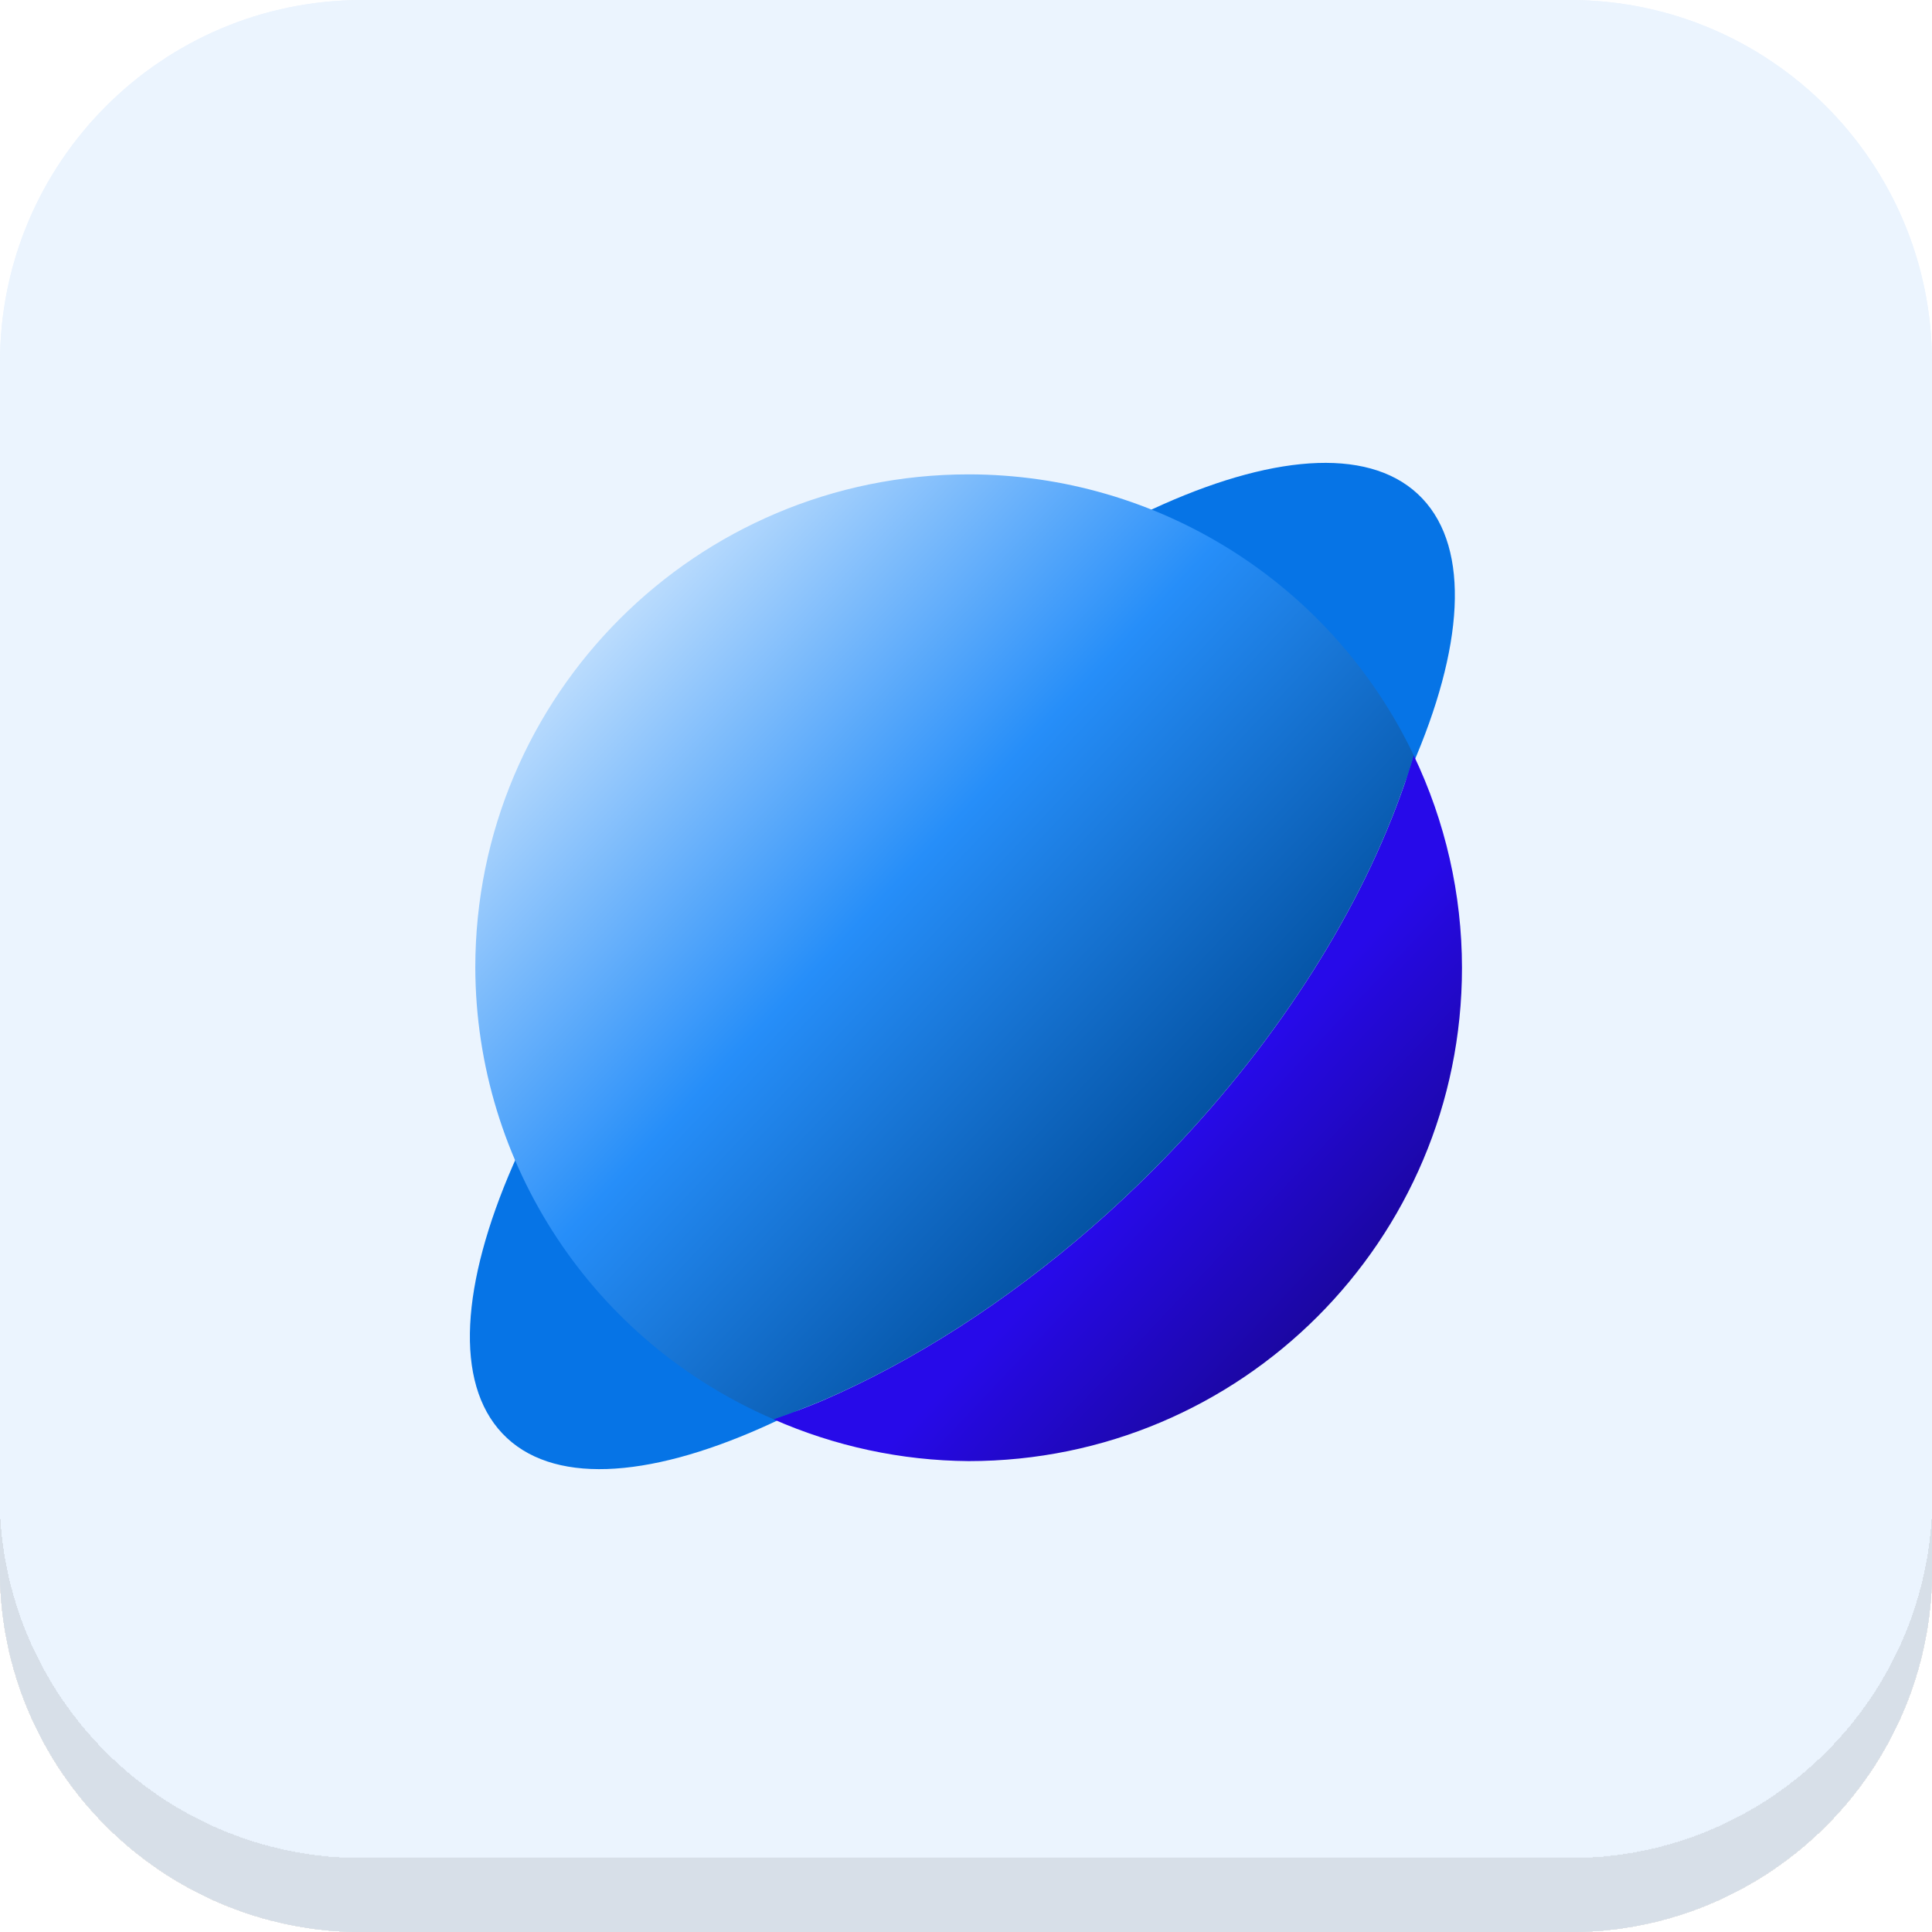
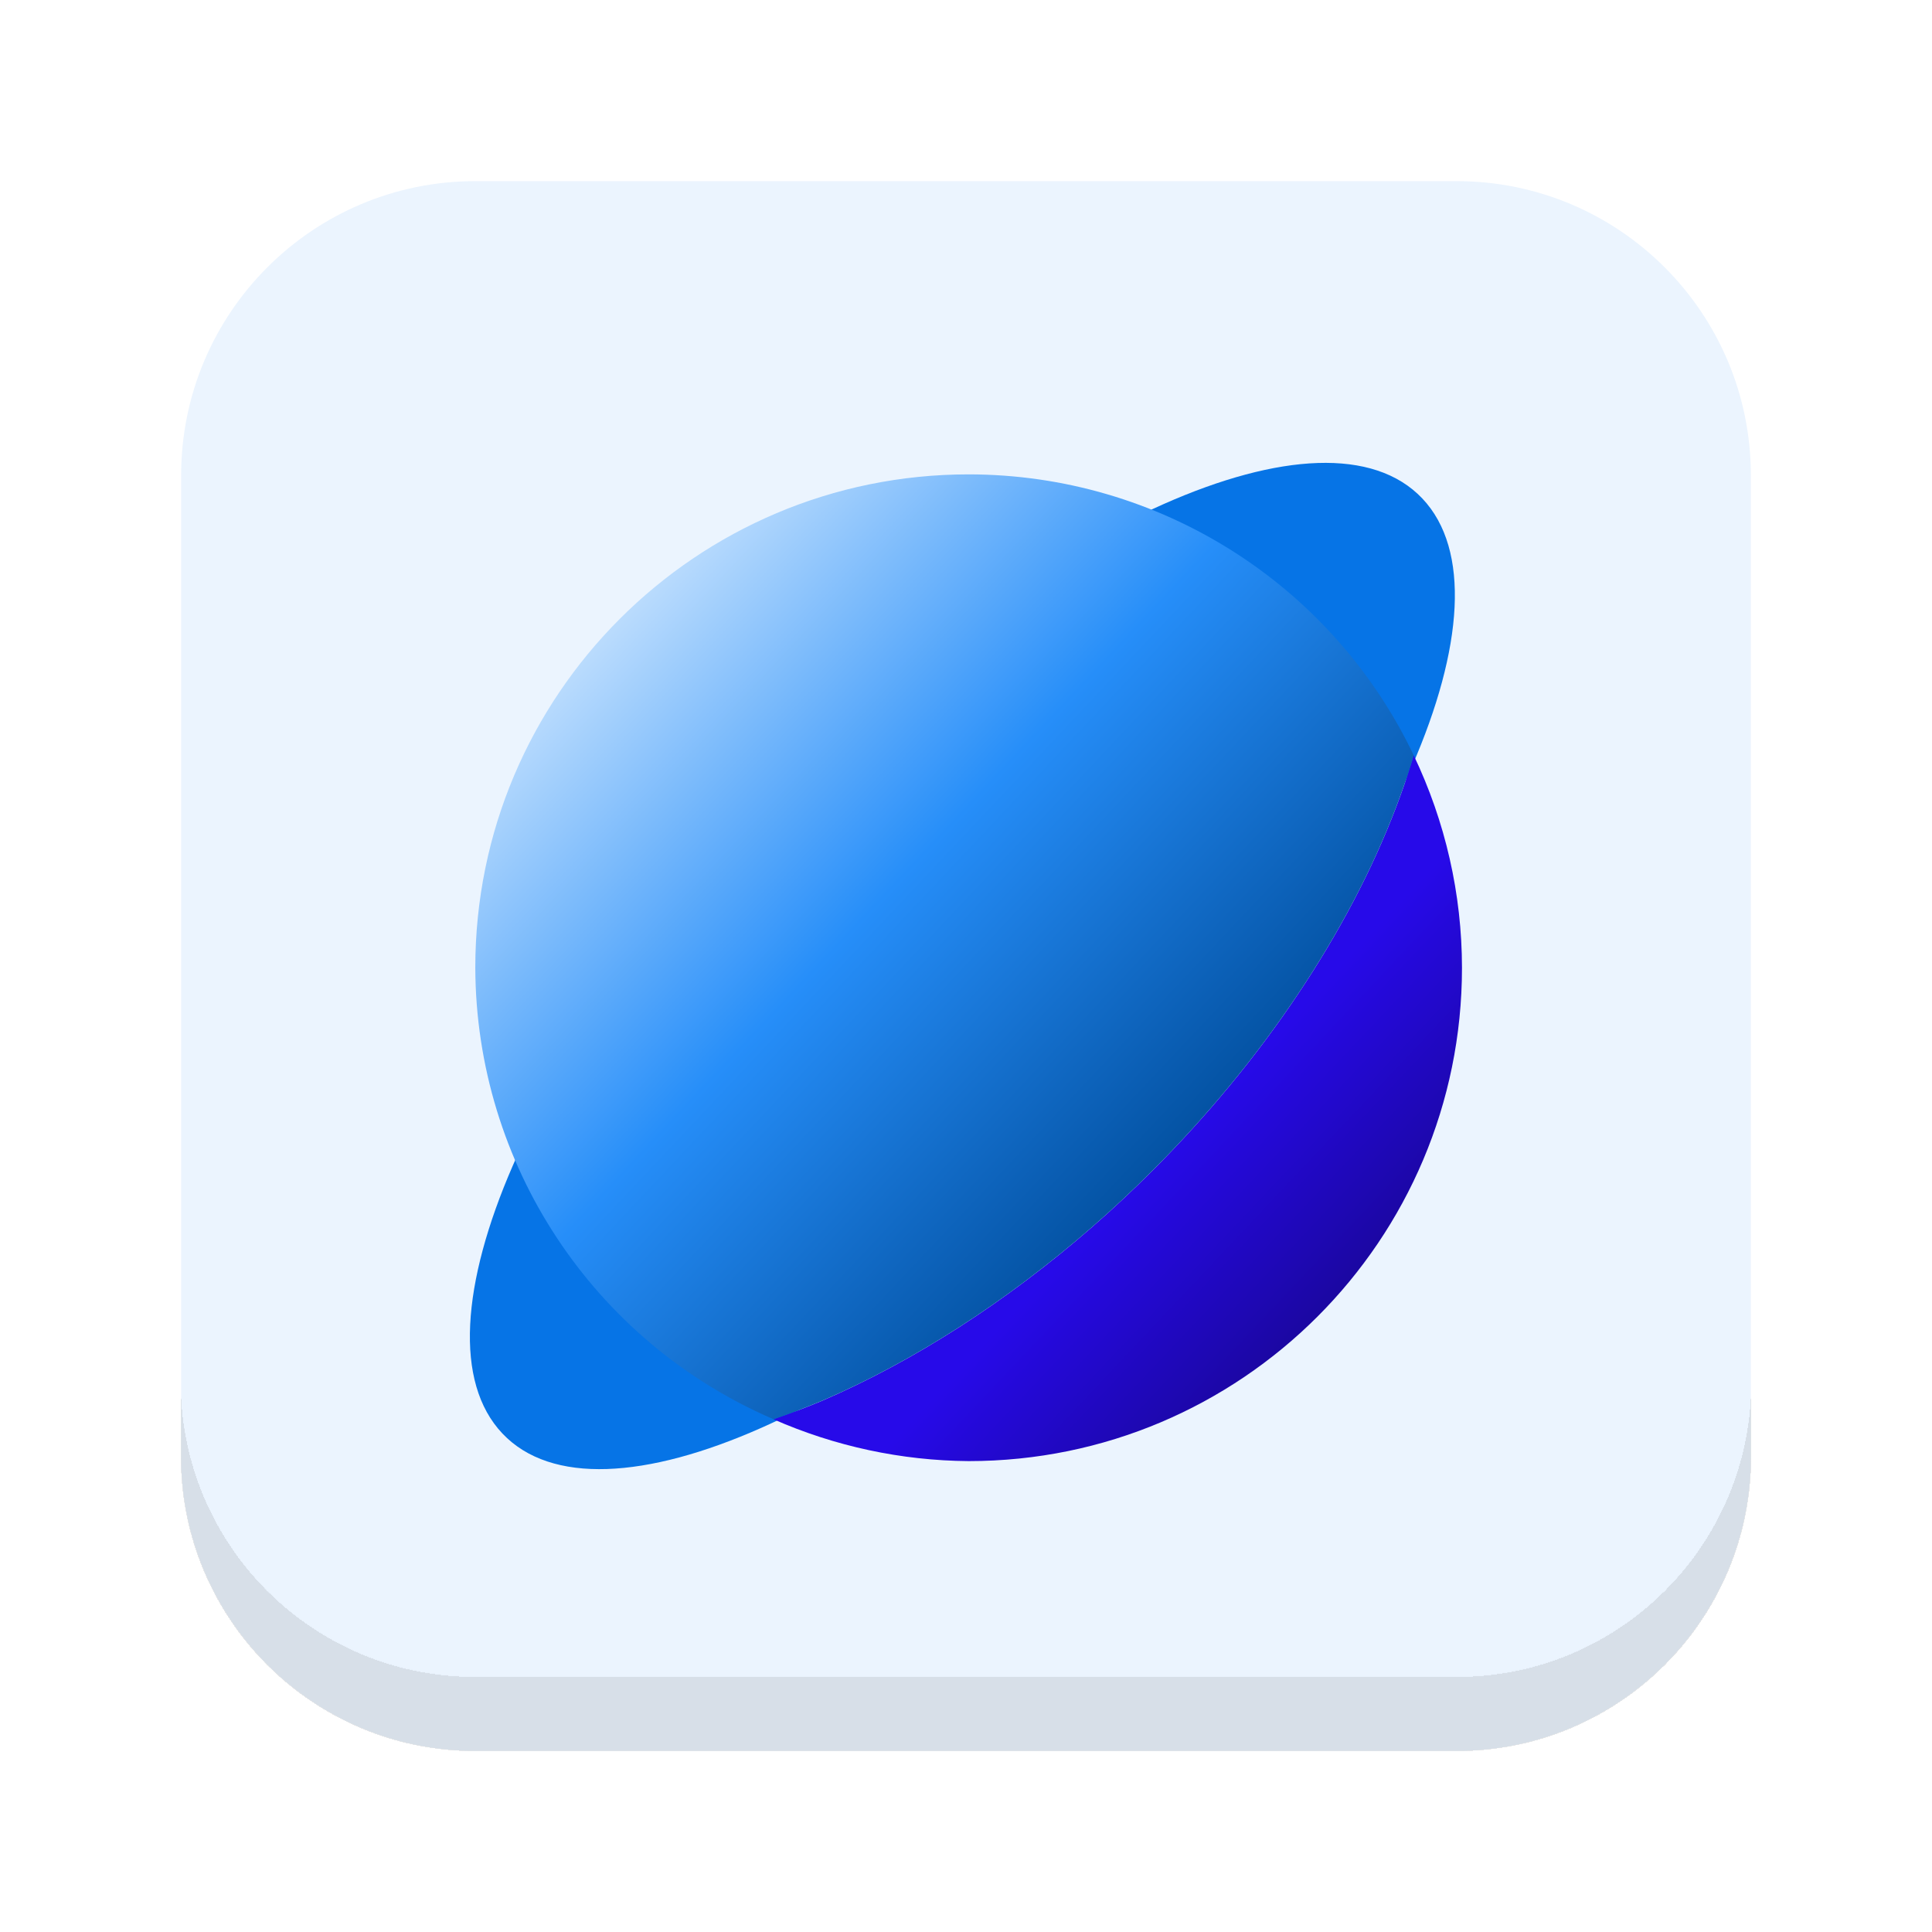
<svg xmlns="http://www.w3.org/2000/svg" xmlns:xlink="http://www.w3.org/1999/xlink" id="svg29" width="128" height="128" version="1.1" viewBox="0 0 128 128" xml:space="preserve">
  <defs id="defs33">
    <linearGradient id="linearGradient3033">
      <stop style="stop-color:#1b07a2;stop-opacity:1" id="stop3029" offset="0" />
      <stop style="stop-color:#270ae9;stop-opacity:1" id="stop3031" offset="1" />
    </linearGradient>
    <linearGradient id="linearGradient1703">
      <stop style="stop-color:#0453a4;stop-opacity:1" id="stop1699" offset="0" />
      <stop style="stop-color:#268ef9;stop-opacity:1" id="stop4723" offset=".497" />
      <stop style="stop-color:#bbdcfd;stop-opacity:1" id="stop1701" offset="1" />
    </linearGradient>
    <linearGradient id="linearGradient1705" x1="85.519" x2="26.766" y1="82.689" y2="27.407" gradientTransform="translate(0.1951219,-0.1951219)" gradientUnits="userSpaceOnUse" xlink:href="#linearGradient1703" />
    <linearGradient id="linearGradient3035" x1="102.425" x2="85.296" y1="98.825" y2="82.693" gradientTransform="translate(0.1951219,-0.1951219)" gradientUnits="userSpaceOnUse" xlink:href="#linearGradient3033" />
    <filter id="filter0_i_321_34" width="104" height="104" x="12" y="12" color-interpolation-filters="sRGB" filterUnits="userSpaceOnUse">
      <feFlood id="feFlood32" flood-opacity="0" result="BackgroundImageFix" />
      <feBlend id="feBlend34" in="SourceGraphic" in2="BackgroundImageFix" mode="normal" result="shape" />
      <feColorMatrix id="feColorMatrix36" in="SourceAlpha" result="hardAlpha" type="matrix" values="0 0 0 0 0 0 0 0 0 0 0 0 0 0 0 0 0 0 127 0" />
      <feOffset id="feOffset38" dy="-4" />
      <feComposite id="feComposite40" in2="hardAlpha" k2="-1" k3="1" operator="arithmetic" />
      <feColorMatrix id="feColorMatrix42" type="matrix" values="0 0 0 0 0.176 0 0 0 0 0.176 0 0 0 0 0.176 0 0 0 0.1 0" />
      <feBlend id="feBlend44" in2="shape" mode="normal" result="effect1_innerShadow_321_34" />
    </filter>
    <filter id="filter1_i_321_34" width="35" height="35" x="68" y="25" color-interpolation-filters="sRGB" filterUnits="userSpaceOnUse">
      <feFlood id="feFlood47" flood-opacity="0" result="BackgroundImageFix" />
      <feBlend id="feBlend49" in="SourceGraphic" in2="BackgroundImageFix" mode="normal" result="shape" />
      <feColorMatrix id="feColorMatrix51" in="SourceAlpha" result="hardAlpha" type="matrix" values="0 0 0 0 0 0 0 0 0 0 0 0 0 0 0 0 0 0 127 0" />
      <feOffset id="feOffset53" dy="-4" />
      <feComposite id="feComposite55" in2="hardAlpha" k2="-1" k3="1" operator="arithmetic" />
      <feColorMatrix id="feColorMatrix57" type="matrix" values="0 0 0 0 0.176 0 0 0 0 0.176 0 0 0 0 0.176 0 0 0 0.1 0" />
      <feBlend id="feBlend59" in2="shape" mode="normal" result="effect1_innerShadow_321_34" />
    </filter>
    <filter id="filter2_ii_321_34" width="35" height="77" x="27" y="25" color-interpolation-filters="sRGB" filterUnits="userSpaceOnUse">
      <feFlood id="feFlood62" flood-opacity="0" result="BackgroundImageFix" />
      <feBlend id="feBlend64" in="SourceGraphic" in2="BackgroundImageFix" mode="normal" result="shape" />
      <feColorMatrix id="feColorMatrix66" in="SourceAlpha" result="hardAlpha" type="matrix" values="0 0 0 0 0 0 0 0 0 0 0 0 0 0 0 0 0 0 127 0" />
      <feMorphology id="feMorphology68" in="SourceAlpha" operator="erode" radius="1" result="effect1_innerShadow_321_34" />
      <feOffset id="feOffset70" dy="1" />
      <feComposite id="feComposite72" in2="hardAlpha" k2="-1" k3="1" operator="arithmetic" />
      <feColorMatrix id="feColorMatrix74" type="matrix" values="0 0 0 0 0.941 0 0 0 0 0.941 0 0 0 0 0.949 0 0 0 0.4 0" />
      <feBlend id="feBlend76" in2="shape" mode="normal" result="effect1_innerShadow_321_34" />
      <feColorMatrix id="feColorMatrix78" in="SourceAlpha" result="hardAlpha" type="matrix" values="0 0 0 0 0 0 0 0 0 0 0 0 0 0 0 0 0 0 127 0" />
      <feOffset id="feOffset80" dy="-4" />
      <feComposite id="feComposite82" in2="hardAlpha" k2="-1" k3="1" operator="arithmetic" />
      <feColorMatrix id="feColorMatrix84" type="matrix" values="0 0 0 0 0.176 0 0 0 0 0.176 0 0 0 0 0.176 0 0 0 0.1 0" />
      <feBlend id="feBlend86" in2="effect1_innerShadow_321_34" mode="normal" result="effect2_innerShadow_321_34" />
    </filter>
    <filter id="filter3_i_321_34" width="35" height="35" x="68" y="66" color-interpolation-filters="sRGB" filterUnits="userSpaceOnUse">
      <feFlood id="feFlood89" flood-opacity="0" result="BackgroundImageFix" />
      <feBlend id="feBlend91" in="SourceGraphic" in2="BackgroundImageFix" mode="normal" result="shape" />
      <feColorMatrix id="feColorMatrix93" in="SourceAlpha" result="hardAlpha" type="matrix" values="0 0 0 0 0 0 0 0 0 0 0 0 0 0 0 0 0 0 127 0" />
      <feOffset id="feOffset95" dy="-4" />
      <feComposite id="feComposite97" in2="hardAlpha" k2="-1" k3="1" operator="arithmetic" />
      <feColorMatrix id="feColorMatrix99" type="matrix" values="0 0 0 0 0.176 0 0 0 0 0.176 0 0 0 0 0.176 0 0 0 0.1 0" />
      <feBlend id="feBlend101" in2="shape" mode="normal" result="effect1_innerShadow_321_34" />
    </filter>
    <linearGradient id="paint0_linear_321_34" x1="64" x2="64" y1="12" y2="116" gradientUnits="userSpaceOnUse">
      <stop id="stop104" stop-color="#2D2D2D" stop-opacity="0" />
      <stop id="stop106" offset="1" stop-color="#2D2D2D" stop-opacity=".2" />
    </linearGradient>
    <linearGradient id="paint1_linear_321_34" x1="85.5" x2="85.5" y1="25" y2="60" gradientUnits="userSpaceOnUse">
      <stop id="stop109" stop-color="#2D2D2D" stop-opacity="0" />
      <stop id="stop111" offset="1" stop-color="#2D2D2D" stop-opacity=".2" />
    </linearGradient>
    <linearGradient id="paint2_linear_321_34" x1="44.5" x2="44.5" y1="25" y2="101" gradientUnits="userSpaceOnUse">
      <stop id="stop114" stop-color="#2D2D2D" stop-opacity="0" />
      <stop id="stop116" offset="1" stop-color="#2D2D2D" stop-opacity=".2" />
    </linearGradient>
    <linearGradient id="paint3_linear_321_34" x1="85.5" x2="85.5" y1="66" y2="101" gradientUnits="userSpaceOnUse">
      <stop id="stop119" stop-color="#2D2D2D" stop-opacity="0" />
      <stop id="stop121" offset="1" stop-color="#2D2D2D" stop-opacity=".2" />
    </linearGradient>
  </defs>
  <linearGradient id="a" x1="8" x2="120" y1="120" y2="120" gradientUnits="userSpaceOnUse">
    <stop id="stop2" offset="0" stop-color="#1a5fb4" />
    <stop id="stop4" offset=".036" stop-color="#1c71d8" />
    <stop id="stop6" offset=".071" stop-color="#1a5fb4" />
    <stop id="stop8" offset=".929" stop-color="#1a5fb4" />
    <stop id="stop10" offset=".964" stop-color="#1c71d8" />
    <stop id="stop12" offset="1" stop-color="#1a5fb4" />
  </linearGradient>
  <g id="g6" filter="url(#filter0_i_321_34)" style="fill:#ebf4fe;fill-opacity:1;stroke-width:.812" transform="matrix(1.230769,0,0,1.230769,-14.76923,-14.76923)">
-     <rect id="rect2" width="104" height="104" x="12" y="12" fill="#FAF5FF" rx="19.5" style="fill:#ebf4fe;fill-opacity:1;stroke-width:.812" ry="19.5" />
-     <rect id="rect4" width="104" height="104" x="12" y="12" fill="url(#paint0_linear_321_34)" rx="19.5" style="fill:#ebf4fe;fill-opacity:1;stroke-width:.812" ry="19.5" />
+     <rect id="rect2" width="84.5" height="84.5" x="21.75" y="21.75" fill="#FAF5FF" rx="15.844" style="fill:#ebf4fe;fill-opacity:1;stroke-width:0.66" ry="15.844" />
  </g>
  <g id="g609" transform="matrix(0.6285698,0,0,0.6285698,23.8234,24.01061)">
    <ellipse style="fill:#0674e6;stroke:none;stroke-width:10.003;stop-color:#000" id="path1573" cx="-2.375" cy="-89.965" rx="69.127" ry="26.936" transform="matrix(-0.7012772,0.7128887,-0.6877101,-0.7259854,0,0)" />
    <path id="path934" style="fill:url(#linearGradient3035);fill-opacity:1;stroke:none;stroke-width:1.001;stroke-linecap:round;stroke-linejoin:round;stop-color:#000" d="m 43.615,111.391 a 52,52 0 0 0 20.58,4.414 52,52 0 0 0 52,-52 52,52 0 0 0 -5.092,-22.398 42.256,73.583 45 0 1 -0.186,0.643 42.256,73.583 45 0 1 -0.795,2.43 42.256,73.583 45 0 1 -0.891,2.447 42.256,73.583 45 0 1 -0.986,2.463 42.256,73.583 45 0 1 -1.078,2.473 42.256,73.583 45 0 1 -1.17,2.479 42.256,73.583 45 0 1 -1.26,2.479 42.256,73.583 45 0 1 -1.348,2.479 42.256,73.583 45 0 1 -1.432,2.471 42.256,73.583 45 0 1 -1.514,2.459 42.256,73.583 45 0 1 -1.596,2.445 42.256,73.583 45 0 1 -1.67,2.424 42.256,73.583 45 0 1 -1.746,2.402 42.256,73.583 45 0 1 -1.816,2.373 42.256,73.583 45 0 1 -1.887,2.342 42.256,73.583 45 0 1 -1.949,2.307 42.256,73.583 45 0 1 -2.012,2.266 42.256,73.583 45 0 1 -2.07,2.223 42.256,73.583 45 0 1 -2.125,2.176 42.256,73.583 45 0 1 -6.488,6.055 42.256,73.583 45 0 1 -6.832,5.529 42.256,73.583 45 0 1 -7.07,4.926 42.256,73.583 45 0 1 -7.211,4.248 42.256,73.583 45 0 1 -7.244,3.51 42.256,73.583 45 0 1 -5.113,1.939 z" />
    <path id="path1432" style="fill:url(#linearGradient1705);fill-opacity:1;stroke:none;stroke-width:1.001;stroke-linecap:round;stroke-linejoin:round;stop-color:#000" d="m 43.615,111.391 a 42.256,73.583 45 0 0 5.113,-1.939 42.256,73.583 45 0 0 7.244,-3.51 42.256,73.583 45 0 0 7.211,-4.248 42.256,73.583 45 0 0 7.07,-4.926 42.256,73.583 45 0 0 6.832,-5.529 42.256,73.583 45 0 0 6.488,-6.055 42.256,73.583 45 0 0 2.125,-2.176 42.256,73.583 45 0 0 2.07,-2.223 42.256,73.583 45 0 0 2.012,-2.266 42.256,73.583 45 0 0 1.949,-2.307 42.256,73.583 45 0 0 1.887,-2.342 42.256,73.583 45 0 0 1.816,-2.373 42.256,73.583 45 0 0 1.746,-2.402 42.256,73.583 45 0 0 1.67,-2.424 42.256,73.583 45 0 0 1.596,-2.445 42.256,73.583 45 0 0 1.514,-2.459 42.256,73.583 45 0 0 1.432,-2.471 42.256,73.583 45 0 0 1.348,-2.479 42.256,73.583 45 0 0 1.26,-2.479 42.256,73.583 45 0 0 1.17,-2.479 42.256,73.583 45 0 0 1.078,-2.473 42.256,73.583 45 0 0 0.986,-2.463 42.256,73.583 45 0 0 0.891,-2.447 42.256,73.583 45 0 0 0.795,-2.43 42.256,73.583 45 0 0 0.186,-0.643 52,52 0 0 0 -46.908,-29.602 52,52 0 0 0 -52,52 52,52 0 0 0 31.42,47.586 z" />
  </g>
  <rect id="rect14" width="35" height="76" x="-247.496" y="-60.115" fill="#8C56BF" rx="17.5" style="fill:#3584e4;filter:url(#filter2_ii_321_34)" />
  <rect id="rect16" width="35" height="76" x="-300.857" y="-50.937" fill="url(#paint2_linear_321_34)" rx="17.5" style="fill:#3584e4;filter:url(#filter2_ii_321_34)" />
</svg>
